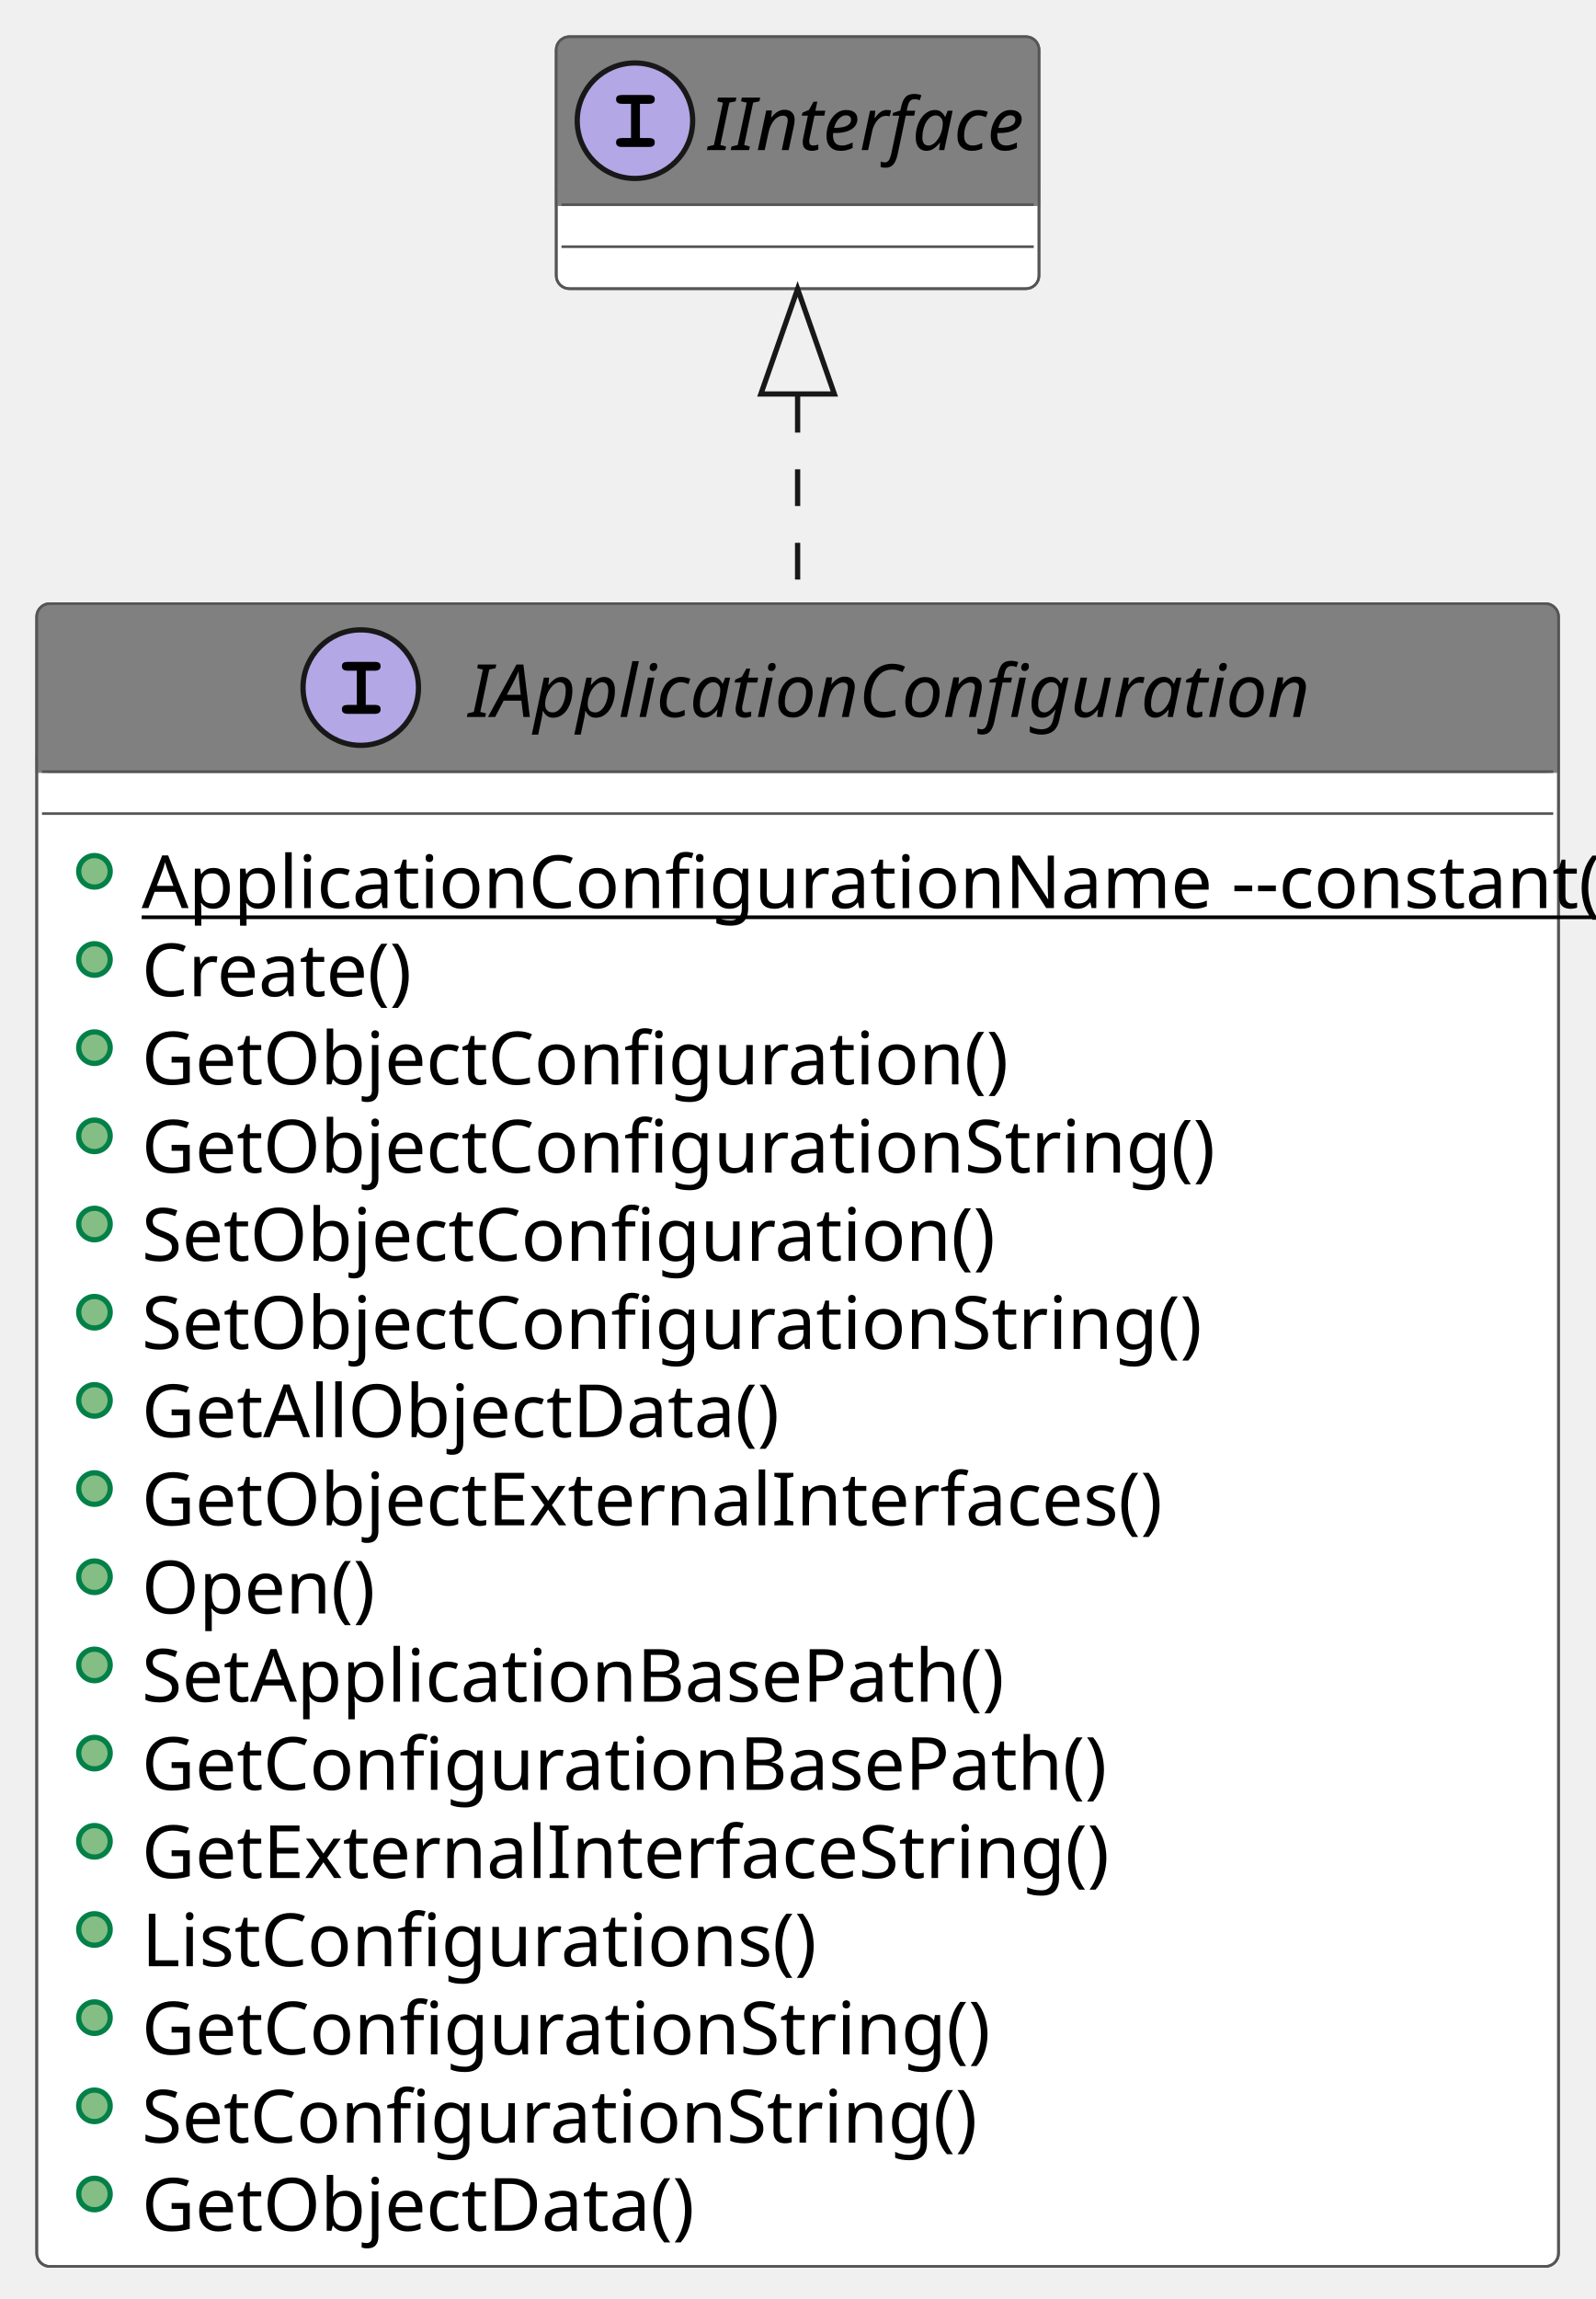
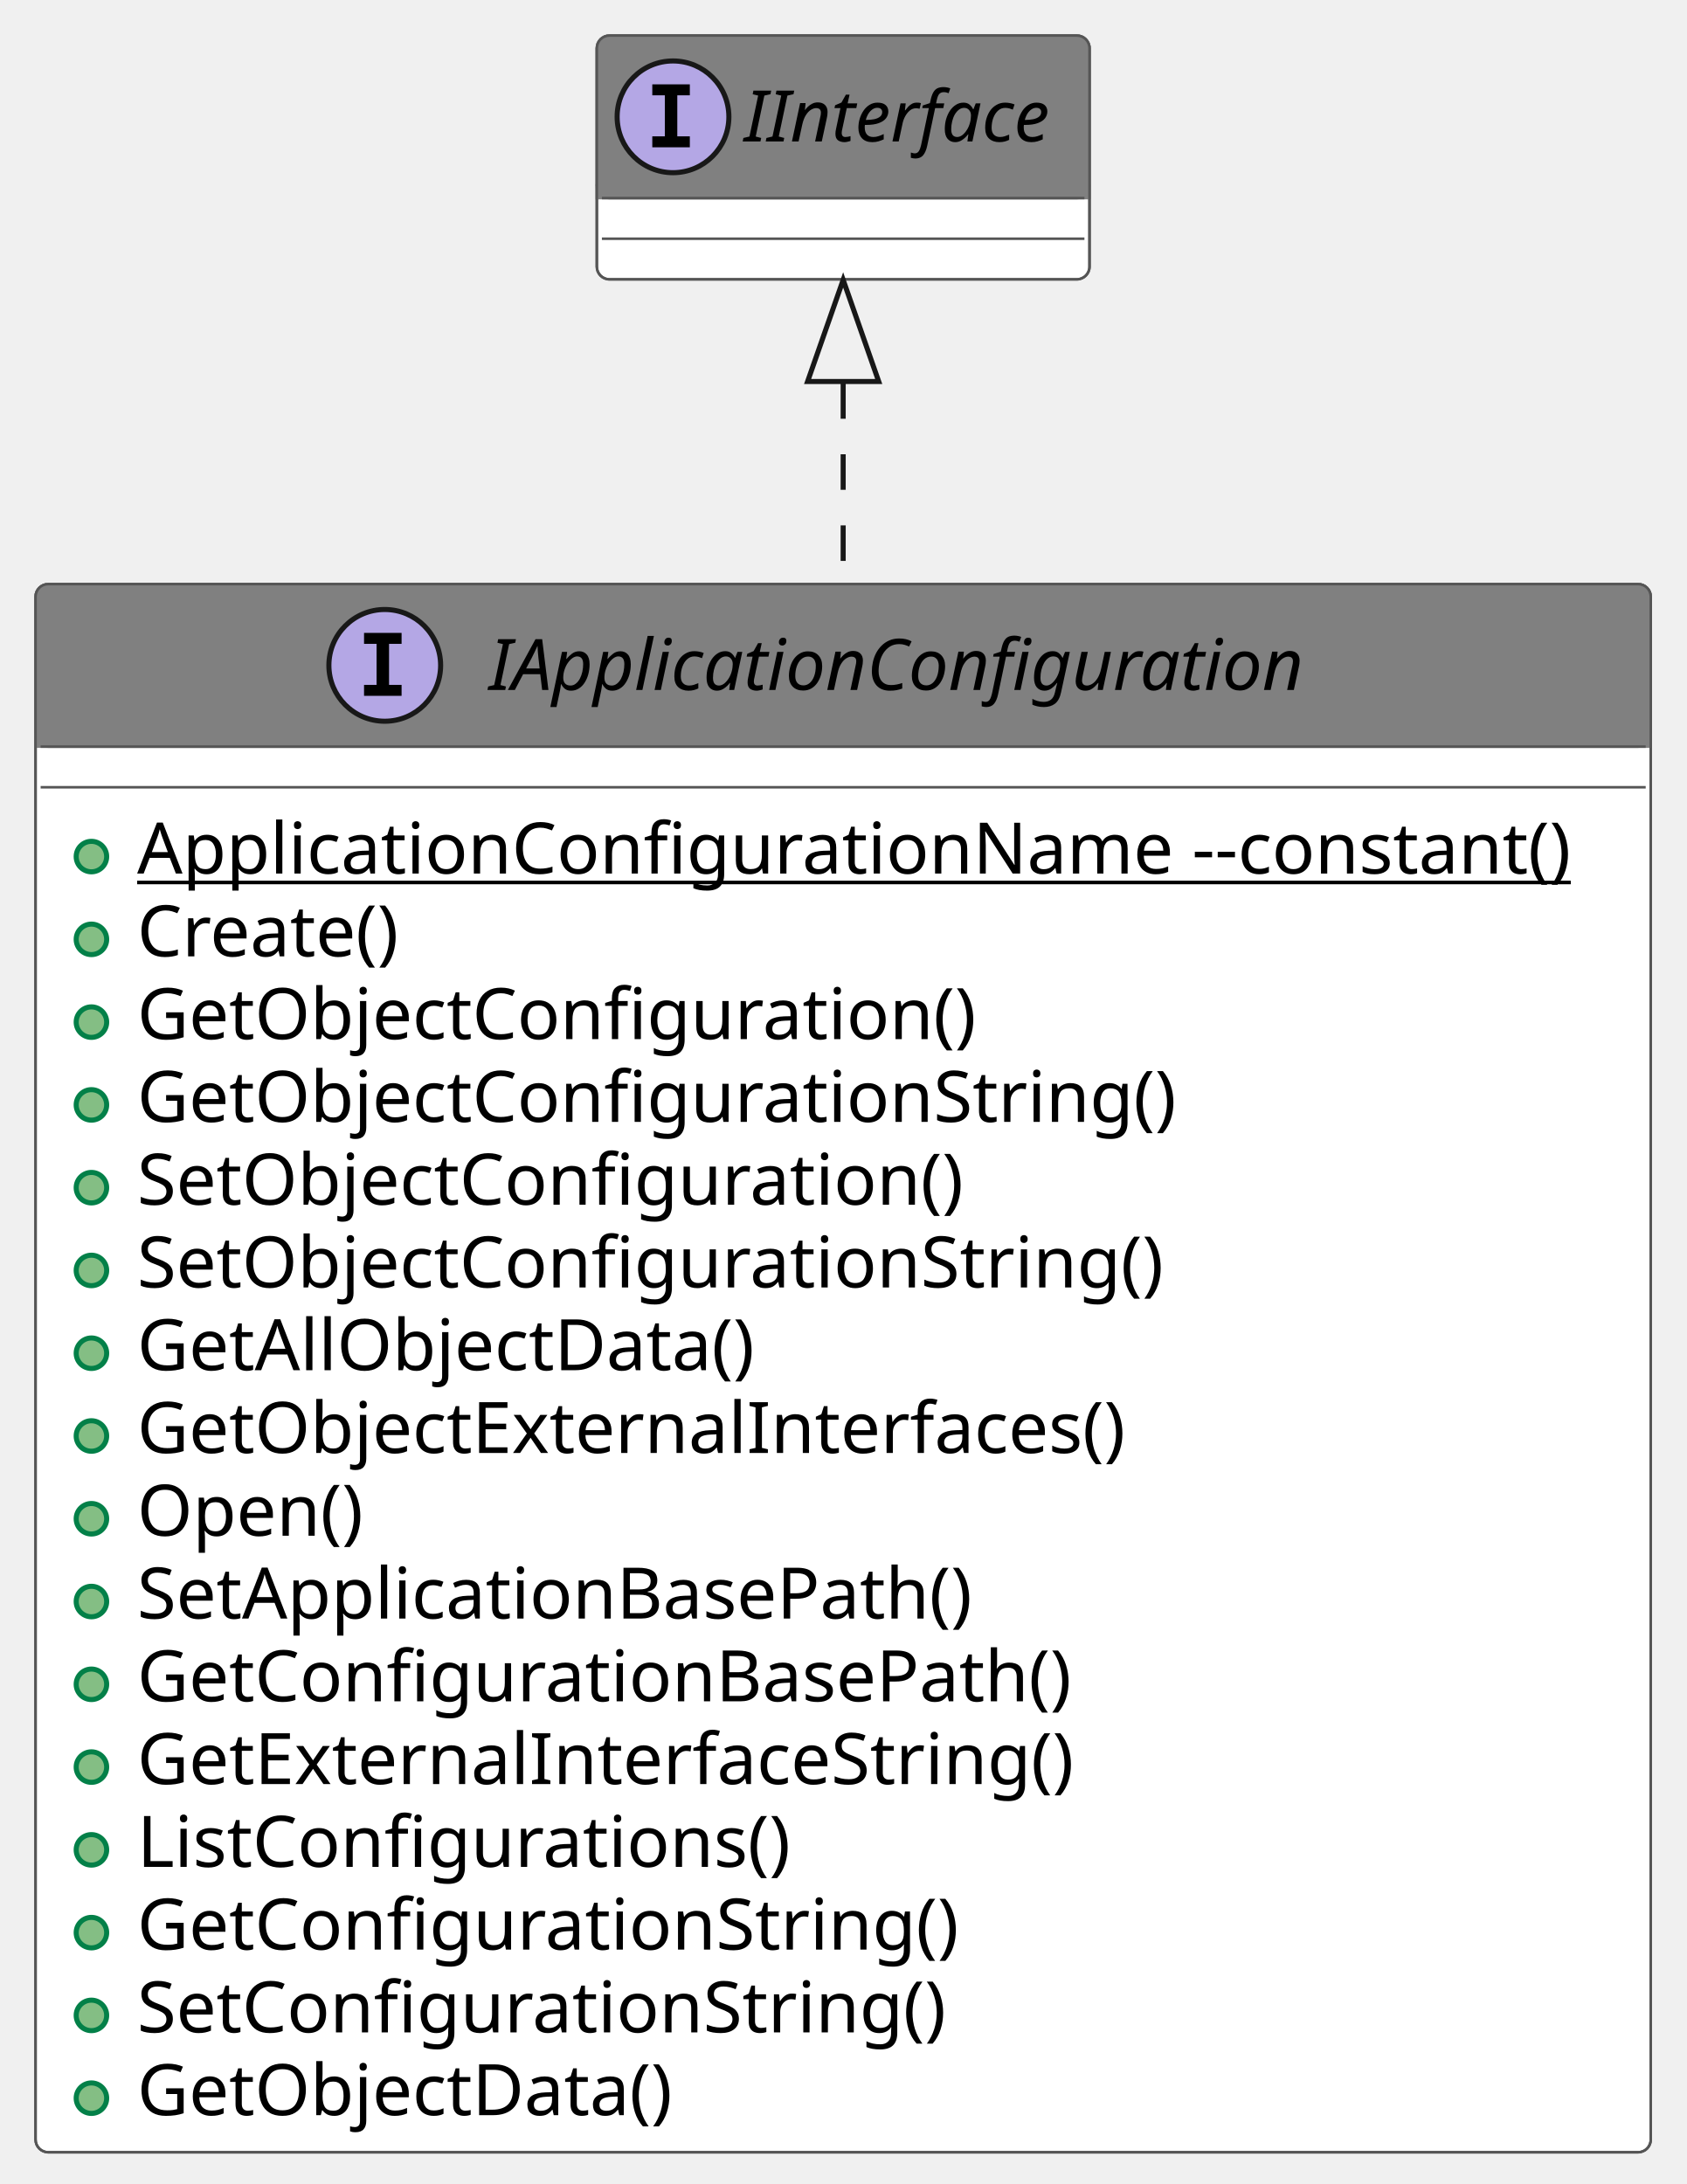
- <svg xmlns="http://www.w3.org/2000/svg" contentStyleType="text/css" height="438px" preserveAspectRatio="none" style="width:304px;height:438px;background:#FFFFFF;" version="1.1" viewBox="0 0 304 438" width="304px" zoomAndPan="magnify">
+ <svg xmlns="http://www.w3.org/2000/svg" contentStyleType="text/css" height="430px" preserveAspectRatio="none" style="width:332px;height:430px;background:#FFFFFF;" version="1.1" viewBox="0 0 332 430" width="332px" zoomAndPan="magnify">
  <defs />
  <g>
    <g id="elem_IApplicationConfiguration">
-       <rect codeLine="8" fill="#FFFFFF" height="316.799" id="IApplicationConfiguration" rx="2.5" ry="2.5" style="stroke:#555555;stroke-width:0.5;" width="290" x="7" y="115" />
-       <rect fill="#808080" height="32" rx="2.5" ry="2.5" style="stroke:#808080;stroke-width:0.5;" width="290" x="7" y="115" />
-       <rect fill="#808080" height="2.5" style="stroke:#808080;stroke-width:0.5;" width="290" x="7" y="144.5" />
-       <rect codeLine="8" fill="none" height="316.799" id="IApplicationConfiguration" rx="2.5" ry="2.5" style="stroke:#555555;stroke-width:0.5;" width="290" x="7" y="115" />
-       <ellipse cx="68.75" cy="131" fill="#B4A7E5" rx="11" ry="11" style="stroke:#181818;stroke-width:1.0;" />
-       <path d="M71.422,134.297 Q71.969,134.297 72.25,134.484 Q72.531,134.656 72.531,135.156 Q72.531,136 71.422,136 L66.281,136 Q65.156,136 65.156,135.156 Q65.156,134.656 65.438,134.484 Q65.734,134.297 66.281,134.297 L68,134.297 L68,127.781 L66.281,127.781 Q65.156,127.781 65.156,126.938 Q65.156,126.453 65.438,126.281 Q65.734,126.094 66.281,126.094 L71.422,126.094 Q71.969,126.094 72.25,126.281 Q72.531,126.453 72.531,126.938 Q72.531,127.781 71.422,127.781 L69.703,127.781 L69.703,134.297 L71.422,134.297 Z " fill="#000000" />
-       <text fill="#000000" font-family="sans-serif" font-size="14" font-style="italic" lengthAdjust="spacing" textLength="158" x="89.25" y="136.6">IApplicationConfiguration</text>
-       <line style="stroke:#555555;stroke-width:0.5;" x1="8" x2="296" y1="147" y2="147" />
-       <line style="stroke:#555555;stroke-width:0.5;" x1="8" x2="296" y1="155" y2="155" />
-       <ellipse cx="18" cy="166" fill="#84BE84" rx="3" ry="3" style="stroke:#038048;stroke-width:1.0;" />
-       <text fill="#000000" font-family="sans-serif" font-size="14" lengthAdjust="spacing" text-decoration="underline" textLength="264" x="27" y="173">ApplicationConfigurationName --constant()</text>
-       <ellipse cx="18" cy="182.8" fill="#84BE84" rx="3" ry="3" style="stroke:#038048;stroke-width:1.0;" />
-       <text fill="#000000" font-family="sans-serif" font-size="14" lengthAdjust="spacing" textLength="51" x="27" y="189.8">Create()</text>
-       <ellipse cx="18" cy="199.6" fill="#84BE84" rx="3" ry="3" style="stroke:#038048;stroke-width:1.0;" />
-       <text fill="#000000" font-family="sans-serif" font-size="14" lengthAdjust="spacing" textLength="155" x="27" y="206.6">GetObjectConfiguration()</text>
-       <ellipse cx="18" cy="216.4" fill="#84BE84" rx="3" ry="3" style="stroke:#038048;stroke-width:1.0;" />
-       <text fill="#000000" font-family="sans-serif" font-size="14" lengthAdjust="spacing" textLength="192" x="27" y="223.4">GetObjectConfigurationString()</text>
-       <ellipse cx="18" cy="233.2" fill="#84BE84" rx="3" ry="3" style="stroke:#038048;stroke-width:1.0;" />
-       <text fill="#000000" font-family="sans-serif" font-size="14" lengthAdjust="spacing" textLength="153" x="27" y="240.2">SetObjectConfiguration()</text>
-       <ellipse cx="18" cy="250" fill="#84BE84" rx="3" ry="3" style="stroke:#038048;stroke-width:1.0;" />
-       <text fill="#000000" font-family="sans-serif" font-size="14" lengthAdjust="spacing" textLength="190" x="27" y="257">SetObjectConfigurationString()</text>
-       <ellipse cx="18" cy="266.8" fill="#84BE84" rx="3" ry="3" style="stroke:#038048;stroke-width:1.0;" />
-       <text fill="#000000" font-family="sans-serif" font-size="14" lengthAdjust="spacing" textLength="117" x="27" y="273.8">GetAllObjectData()</text>
-       <ellipse cx="18" cy="283.599" fill="#84BE84" rx="3" ry="3" style="stroke:#038048;stroke-width:1.0;" />
-       <text fill="#000000" font-family="sans-serif" font-size="14" lengthAdjust="spacing" textLength="184" x="27" y="290.599">GetObjectExternalInterfaces()</text>
-       <ellipse cx="18" cy="300.399" fill="#84BE84" rx="3" ry="3" style="stroke:#038048;stroke-width:1.0;" />
-       <text fill="#000000" font-family="sans-serif" font-size="14" lengthAdjust="spacing" textLength="44" x="27" y="307.399">Open()</text>
-       <ellipse cx="18" cy="317.199" fill="#84BE84" rx="3" ry="3" style="stroke:#038048;stroke-width:1.0;" />
-       <text fill="#000000" font-family="sans-serif" font-size="14" lengthAdjust="spacing" textLength="158" x="27" y="324.199">SetApplicationBasePath()</text>
-       <ellipse cx="18" cy="333.999" fill="#84BE84" rx="3" ry="3" style="stroke:#038048;stroke-width:1.0;" />
-       <text fill="#000000" font-family="sans-serif" font-size="14" lengthAdjust="spacing" textLength="175" x="27" y="340.999">GetConfigurationBasePath()</text>
-       <ellipse cx="18" cy="350.799" fill="#84BE84" rx="3" ry="3" style="stroke:#038048;stroke-width:1.0;" />
-       <text fill="#000000" font-family="sans-serif" font-size="14" lengthAdjust="spacing" textLength="174" x="27" y="357.799">GetExternalInterfaceString()</text>
-       <ellipse cx="18" cy="367.599" fill="#84BE84" rx="3" ry="3" style="stroke:#038048;stroke-width:1.0;" />
-       <text fill="#000000" font-family="sans-serif" font-size="14" lengthAdjust="spacing" textLength="122" x="27" y="374.599">ListConfigurations()</text>
-       <ellipse cx="18" cy="384.399" fill="#84BE84" rx="3" ry="3" style="stroke:#038048;stroke-width:1.0;" />
-       <text fill="#000000" font-family="sans-serif" font-size="14" lengthAdjust="spacing" textLength="152" x="27" y="391.399">GetConfigurationString()</text>
-       <ellipse cx="18" cy="401.199" fill="#84BE84" rx="3" ry="3" style="stroke:#038048;stroke-width:1.0;" />
-       <text fill="#000000" font-family="sans-serif" font-size="14" lengthAdjust="spacing" textLength="150" x="27" y="408.199">SetConfigurationString()</text>
-       <ellipse cx="18" cy="417.999" fill="#84BE84" rx="3" ry="3" style="stroke:#038048;stroke-width:1.0;" />
-       <text fill="#000000" font-family="sans-serif" font-size="14" lengthAdjust="spacing" textLength="102" x="27" y="424.999">GetObjectData()</text>
+       <rect codeLine="8" fill="#FFFFFF" height="308.75" id="IApplicationConfiguration" rx="2.5" ry="2.5" style="stroke:#555555;stroke-width:0.5;" width="318" x="7" y="115" />
+       <rect fill="#808080" height="32" rx="2.5" ry="2.5" style="stroke:#808080;stroke-width:0.5;" width="318" x="7" y="115" />
+       <rect fill="#808080" height="2.5" style="stroke:#808080;stroke-width:0.5;" width="318" x="7" y="144.5" />
+       <rect codeLine="8" fill="none" height="308.75" id="IApplicationConfiguration" rx="2.5" ry="2.5" style="stroke:#555555;stroke-width:0.5;" width="318" x="7" y="115" />
+       <ellipse cx="75.75" cy="131" fill="#B4A7E5" rx="11" ry="11" style="stroke:#181818;stroke-width:1.0;" />
+       <path d="M71.672,126.766 L71.672,124.609 L79.062,124.609 L79.062,126.766 L76.594,126.766 L76.594,134.844 L79.062,134.844 L79.062,137 L71.672,137 L71.672,134.844 L74.141,134.844 L74.141,126.766 L71.672,126.766 Z " fill="#000000" />
+       <text fill="#000000" font-family="sans-serif" font-size="14" font-style="italic" lengthAdjust="spacing" textLength="172" x="96.25" y="135.847">IApplicationConfiguration</text>
+       <line style="stroke:#555555;stroke-width:0.5;" x1="8" x2="324" y1="147" y2="147" />
+       <line style="stroke:#555555;stroke-width:0.5;" x1="8" x2="324" y1="155" y2="155" />
+       <ellipse cx="18" cy="168.648" fill="#84BE84" rx="3" ry="3" style="stroke:#038048;stroke-width:1.0;" />
+       <text fill="#000000" font-family="sans-serif" font-size="14" lengthAdjust="spacing" text-decoration="underline" textLength="292" x="27" y="171.995">ApplicationConfigurationName --constant()</text>
+       <ellipse cx="18" cy="184.945" fill="#84BE84" rx="3" ry="3" style="stroke:#038048;stroke-width:1.0;" />
+       <text fill="#000000" font-family="sans-serif" font-size="14" lengthAdjust="spacing" textLength="56" x="27" y="188.292">Create()</text>
+       <ellipse cx="18" cy="201.242" fill="#84BE84" rx="3" ry="3" style="stroke:#038048;stroke-width:1.0;" />
+       <text fill="#000000" font-family="sans-serif" font-size="14" lengthAdjust="spacing" textLength="172" x="27" y="204.589">GetObjectConfiguration()</text>
+       <ellipse cx="18" cy="217.539" fill="#84BE84" rx="3" ry="3" style="stroke:#038048;stroke-width:1.0;" />
+       <text fill="#000000" font-family="sans-serif" font-size="14" lengthAdjust="spacing" textLength="212" x="27" y="220.886">GetObjectConfigurationString()</text>
+       <ellipse cx="18" cy="233.836" fill="#84BE84" rx="3" ry="3" style="stroke:#038048;stroke-width:1.0;" />
+       <text fill="#000000" font-family="sans-serif" font-size="14" lengthAdjust="spacing" textLength="170" x="27" y="237.183">SetObjectConfiguration()</text>
+       <ellipse cx="18" cy="250.133" fill="#84BE84" rx="3" ry="3" style="stroke:#038048;stroke-width:1.0;" />
+       <text fill="#000000" font-family="sans-serif" font-size="14" lengthAdjust="spacing" textLength="210" x="27" y="253.48">SetObjectConfigurationString()</text>
+       <ellipse cx="18" cy="266.43" fill="#84BE84" rx="3" ry="3" style="stroke:#038048;stroke-width:1.0;" />
+       <text fill="#000000" font-family="sans-serif" font-size="14" lengthAdjust="spacing" textLength="127" x="27" y="269.776">GetAllObjectData()</text>
+       <ellipse cx="18" cy="282.727" fill="#84BE84" rx="3" ry="3" style="stroke:#038048;stroke-width:1.0;" />
+       <text fill="#000000" font-family="sans-serif" font-size="14" lengthAdjust="spacing" textLength="203" x="27" y="286.073">GetObjectExternalInterfaces()</text>
+       <ellipse cx="18" cy="299.023" fill="#84BE84" rx="3" ry="3" style="stroke:#038048;stroke-width:1.0;" />
+       <text fill="#000000" font-family="sans-serif" font-size="14" lengthAdjust="spacing" textLength="48" x="27" y="302.37">Open()</text>
+       <ellipse cx="18" cy="315.32" fill="#84BE84" rx="3" ry="3" style="stroke:#038048;stroke-width:1.0;" />
+       <text fill="#000000" font-family="sans-serif" font-size="14" lengthAdjust="spacing" textLength="174" x="27" y="318.667">SetApplicationBasePath()</text>
+       <ellipse cx="18" cy="331.617" fill="#84BE84" rx="3" ry="3" style="stroke:#038048;stroke-width:1.0;" />
+       <text fill="#000000" font-family="sans-serif" font-size="14" lengthAdjust="spacing" textLength="193" x="27" y="334.964">GetConfigurationBasePath()</text>
+       <ellipse cx="18" cy="347.914" fill="#84BE84" rx="3" ry="3" style="stroke:#038048;stroke-width:1.0;" />
+       <text fill="#000000" font-family="sans-serif" font-size="14" lengthAdjust="spacing" textLength="190" x="27" y="351.261">GetExternalInterfaceString()</text>
+       <ellipse cx="18" cy="364.211" fill="#84BE84" rx="3" ry="3" style="stroke:#038048;stroke-width:1.0;" />
+       <text fill="#000000" font-family="sans-serif" font-size="14" lengthAdjust="spacing" textLength="133" x="27" y="367.558">ListConfigurations()</text>
+       <ellipse cx="18" cy="380.508" fill="#84BE84" rx="3" ry="3" style="stroke:#038048;stroke-width:1.0;" />
+       <text fill="#000000" font-family="sans-serif" font-size="14" lengthAdjust="spacing" textLength="167" x="27" y="383.854">GetConfigurationString()</text>
+       <ellipse cx="18" cy="396.805" fill="#84BE84" rx="3" ry="3" style="stroke:#038048;stroke-width:1.0;" />
+       <text fill="#000000" font-family="sans-serif" font-size="14" lengthAdjust="spacing" textLength="165" x="27" y="400.151">SetConfigurationString()</text>
+       <ellipse cx="18" cy="413.102" fill="#84BE84" rx="3" ry="3" style="stroke:#038048;stroke-width:1.0;" />
+       <text fill="#000000" font-family="sans-serif" font-size="14" lengthAdjust="spacing" textLength="112" x="27" y="416.448">GetObjectData()</text>
    </g>
    <g id="elem_IInterface">
-       <rect codeLine="28" fill="#FFFFFF" height="48" id="IInterface" rx="2.5" ry="2.5" style="stroke:#555555;stroke-width:0.5;" width="92" x="106" y="7" />
-       <rect fill="#808080" height="32" rx="2.5" ry="2.5" style="stroke:#808080;stroke-width:0.5;" width="92" x="106" y="7" />
-       <rect fill="#808080" height="2.5" style="stroke:#808080;stroke-width:0.5;" width="92" x="106" y="36.5" />
-       <rect codeLine="28" fill="none" height="48" id="IInterface" rx="2.5" ry="2.5" style="stroke:#555555;stroke-width:0.5;" width="92" x="106" y="7" />
-       <ellipse cx="121" cy="23" fill="#B4A7E5" rx="11" ry="11" style="stroke:#181818;stroke-width:1.0;" />
-       <path d="M123.672,26.297 Q124.219,26.297 124.5,26.484 Q124.781,26.656 124.781,27.156 Q124.781,28 123.672,28 L118.531,28 Q117.406,28 117.406,27.156 Q117.406,26.656 117.688,26.484 Q117.984,26.297 118.531,26.297 L120.25,26.297 L120.25,19.781 L118.531,19.781 Q117.406,19.781 117.406,18.938 Q117.406,18.453 117.688,18.281 Q117.984,18.094 118.531,18.094 L123.672,18.094 Q124.219,18.094 124.5,18.281 Q124.781,18.453 124.781,18.938 Q124.781,19.781 123.672,19.781 L121.953,19.781 L121.953,26.297 L123.672,26.297 Z " fill="#000000" />
-       <text fill="#000000" font-family="sans-serif" font-size="14" font-style="italic" lengthAdjust="spacing" textLength="60" x="135" y="28.6">IInterface</text>
-       <line style="stroke:#555555;stroke-width:0.5;" x1="107" x2="197" y1="39" y2="39" />
-       <line style="stroke:#555555;stroke-width:0.5;" x1="107" x2="197" y1="47" y2="47" />
+       <rect codeLine="28" fill="#FFFFFF" height="48" id="IInterface" rx="2.5" ry="2.5" style="stroke:#555555;stroke-width:0.5;" width="97" x="117.5" y="7" />
+       <rect fill="#808080" height="32" rx="2.5" ry="2.5" style="stroke:#808080;stroke-width:0.5;" width="97" x="117.5" y="7" />
+       <rect fill="#808080" height="2.5" style="stroke:#808080;stroke-width:0.5;" width="97" x="117.5" y="36.5" />
+       <rect codeLine="28" fill="none" height="48" id="IInterface" rx="2.5" ry="2.5" style="stroke:#555555;stroke-width:0.5;" width="97" x="117.5" y="7" />
+       <ellipse cx="132.5" cy="23" fill="#B4A7E5" rx="11" ry="11" style="stroke:#181818;stroke-width:1.0;" />
+       <path d="M128.422,18.766 L128.422,16.609 L135.812,16.609 L135.812,18.766 L133.344,18.766 L133.344,26.844 L135.812,26.844 L135.812,29 L128.422,29 L128.422,26.844 L130.891,26.844 L130.891,18.766 L128.422,18.766 Z " fill="#000000" />
+       <text fill="#000000" font-family="sans-serif" font-size="14" font-style="italic" lengthAdjust="spacing" textLength="65" x="146.5" y="27.847">IInterface</text>
+       <line style="stroke:#555555;stroke-width:0.5;" x1="118.5" x2="213.5" y1="39" y2="39" />
+       <line style="stroke:#555555;stroke-width:0.5;" x1="118.5" x2="213.5" y1="47" y2="47" />
    </g>
    <g id="link_IInterface_IApplicationConfiguration">
-       <path codeLine="27" d="M152,75.41 C152,87.21 152,100.7 152,114.97 " fill="none" id="IInterface-backto-IApplicationConfiguration" style="stroke:#181818;stroke-width:1.0;stroke-dasharray:7.0,7.0;" />
-       <polygon fill="none" points="145,75.06,152,55.06,159,75.06,145,75.06" style="stroke:#181818;stroke-width:1.0;" />
+       <path codeLine="27" d="M166,75.44 C166,87.22 166,100.68 166,114.89 " fill="none" id="IInterface-backto-IApplicationConfiguration" style="stroke:#181818;stroke-width:1.0;stroke-dasharray:7.0,7.0;" />
+       <polygon fill="none" points="159,75.11,166,55.11,173,75.11,159,75.11" style="stroke:#181818;stroke-width:1.0;" />
    </g>
  </g>
</svg>
